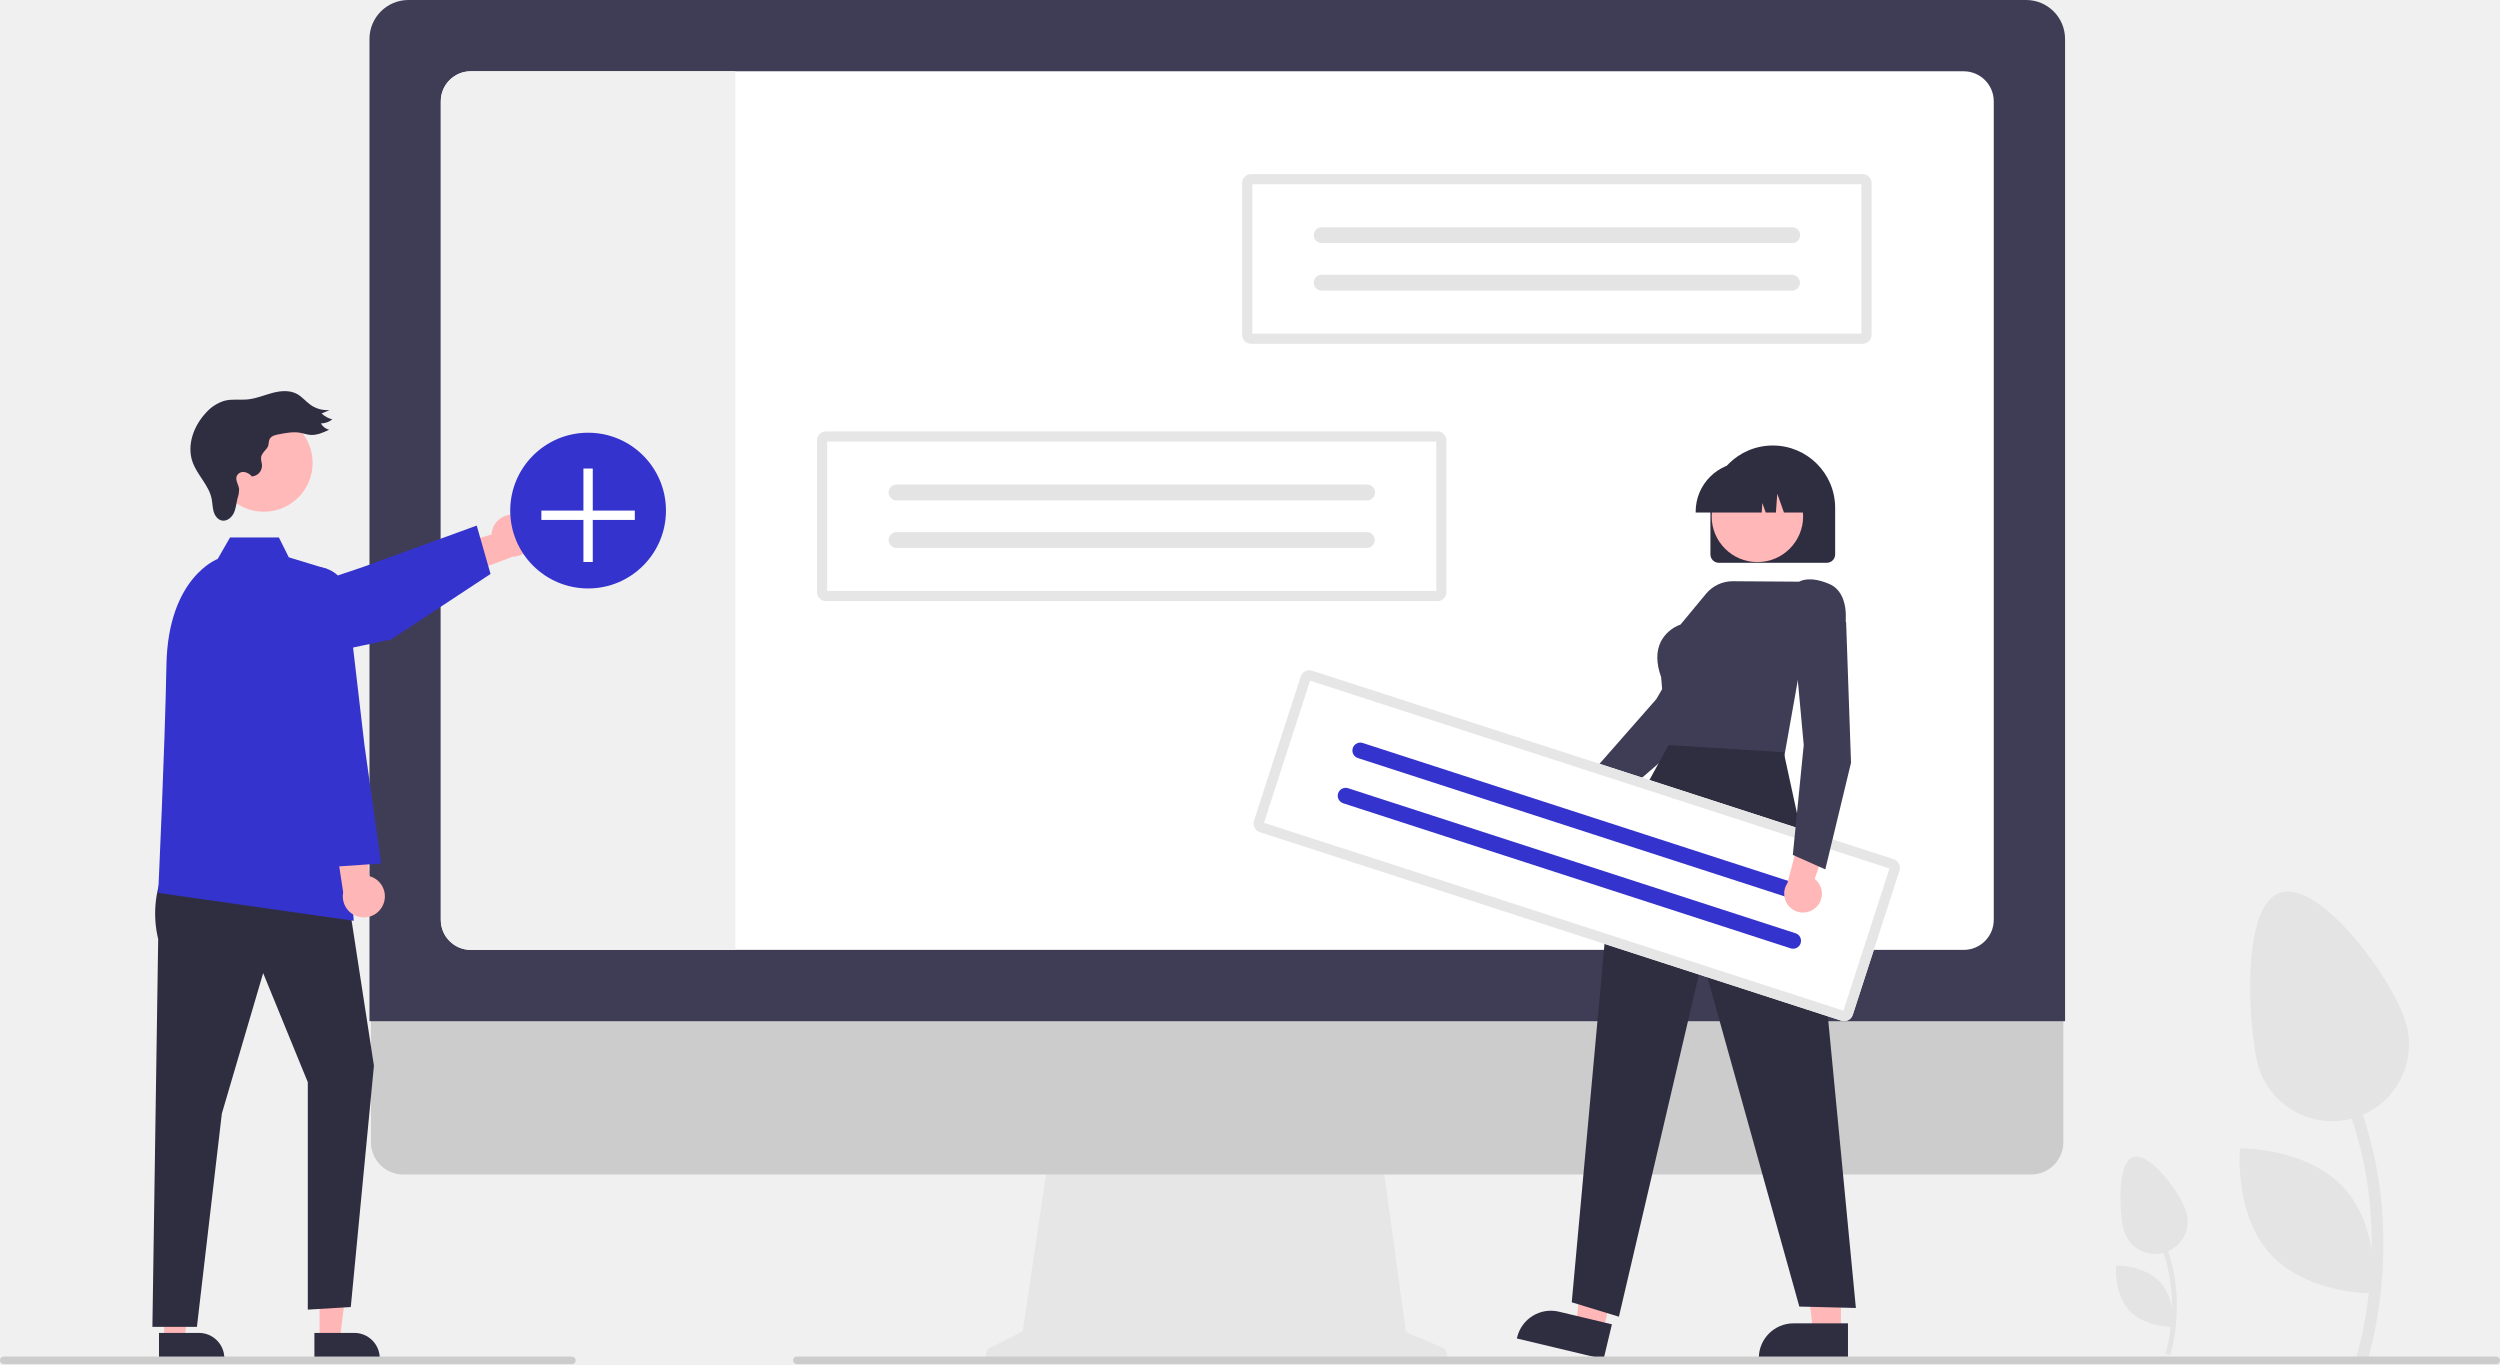
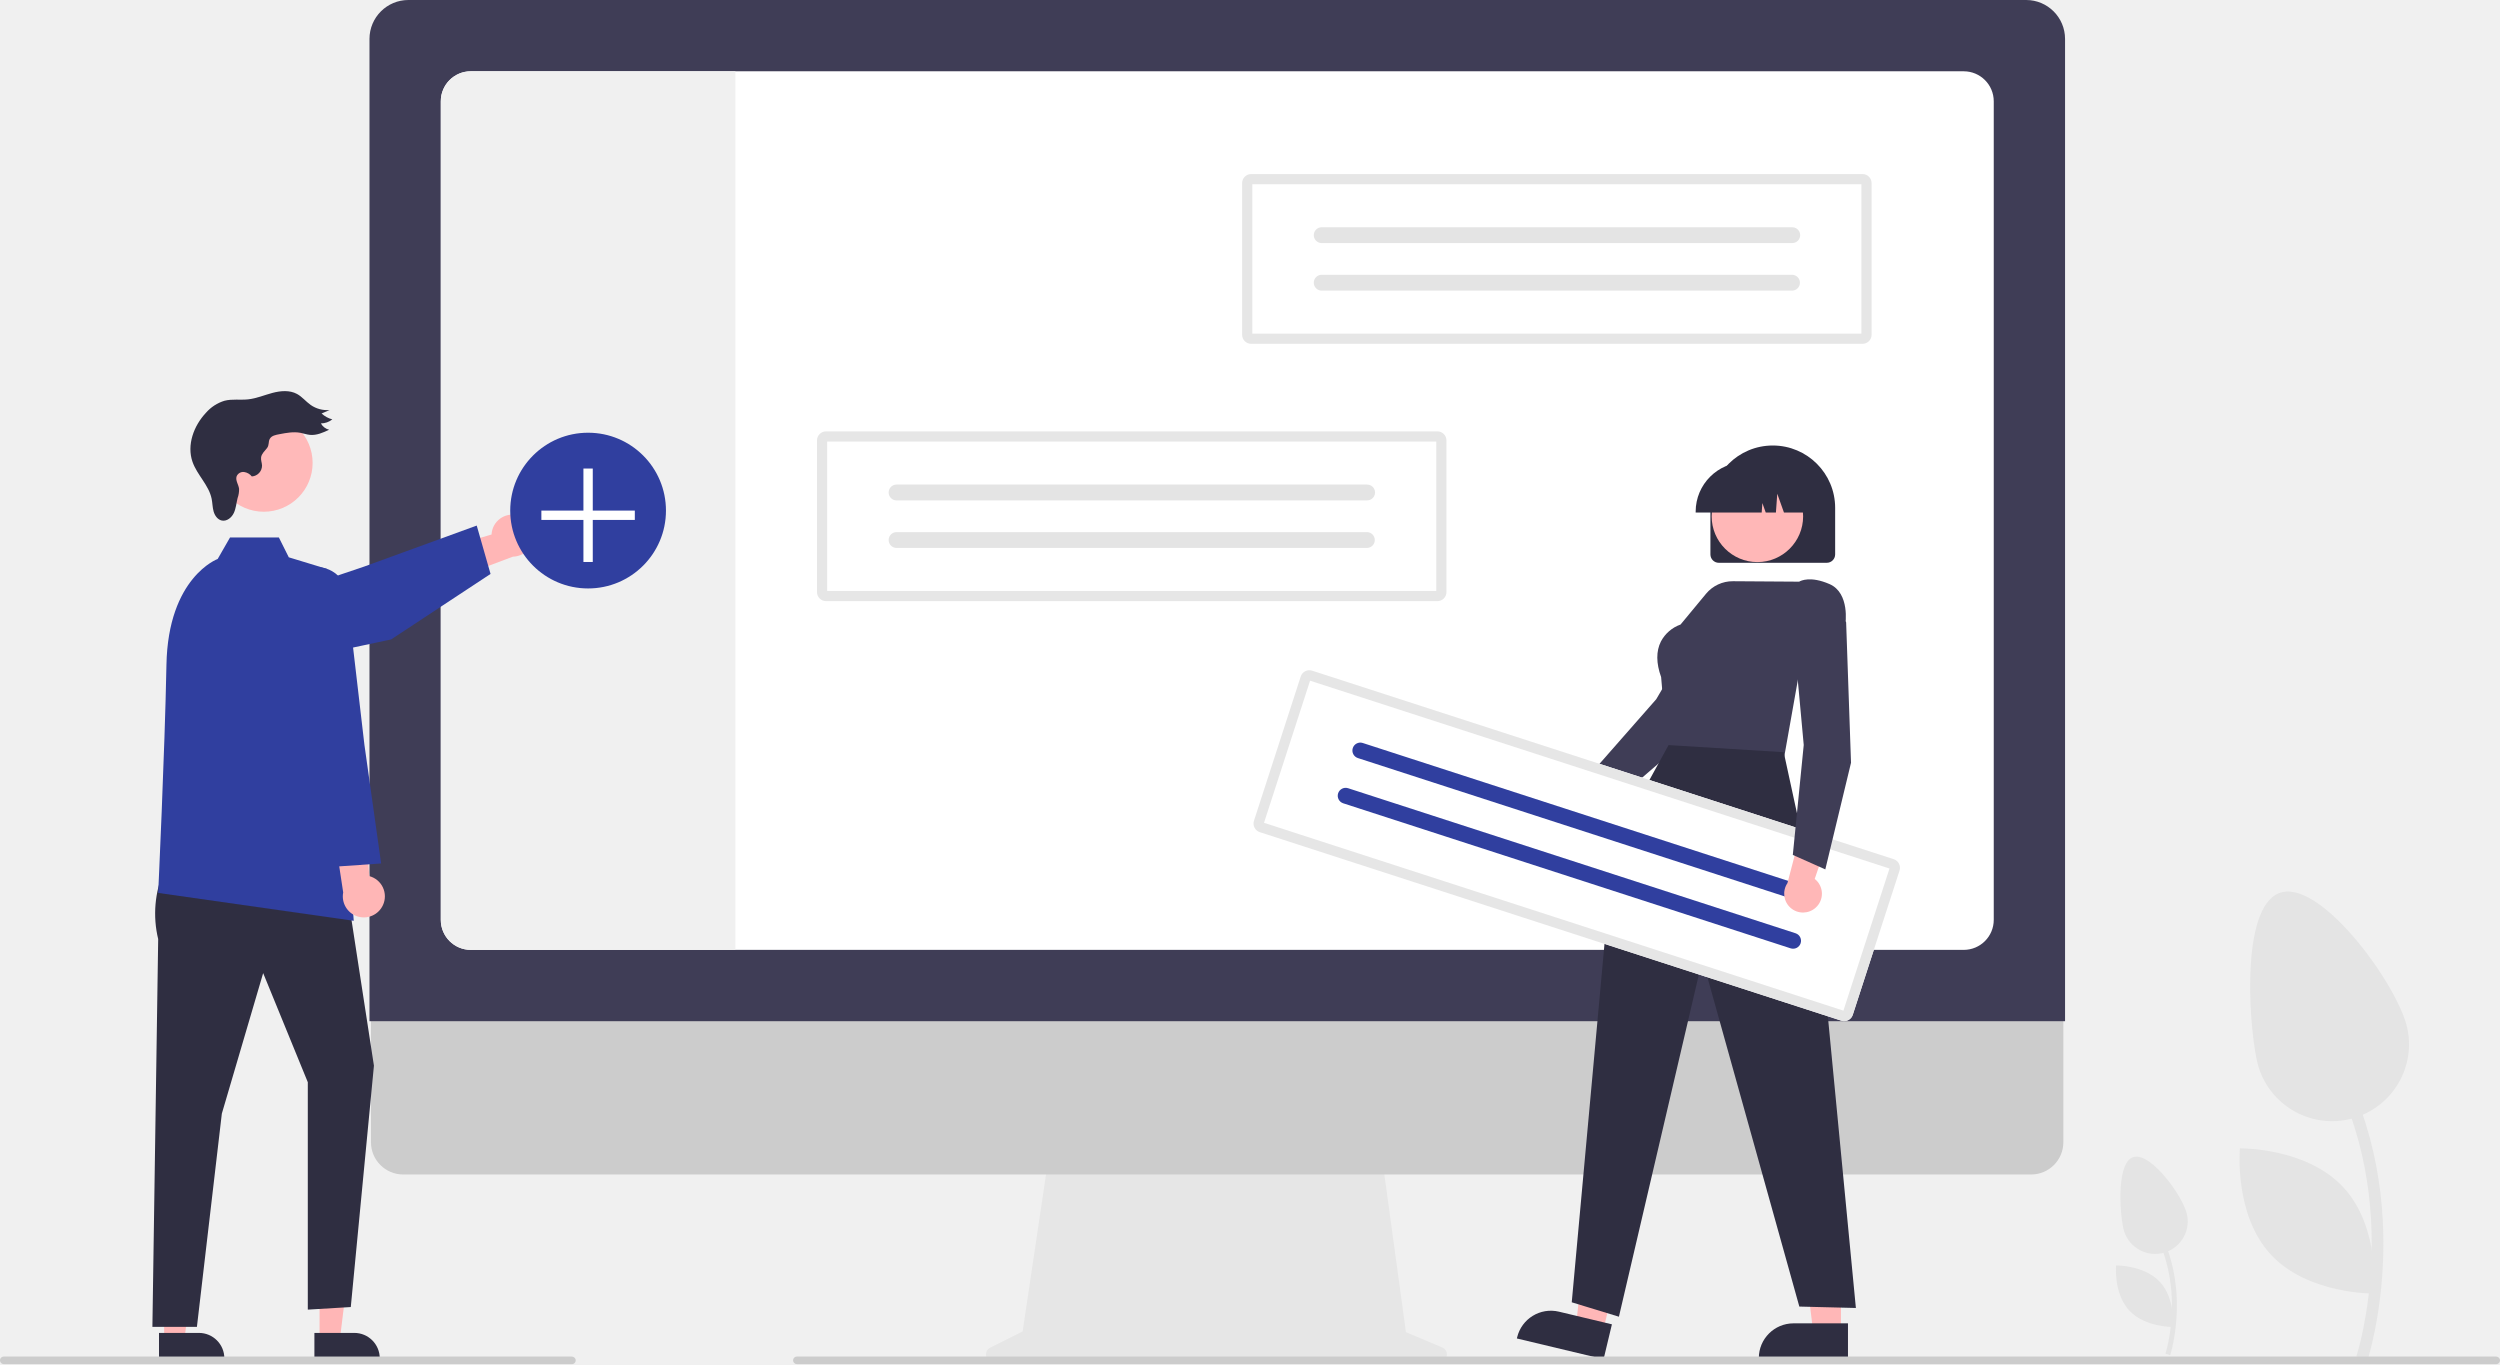
<svg xmlns="http://www.w3.org/2000/svg" data-name="Layer 1" width="1005.563" height="548.695" viewBox="0 0 1005.563 548.695">
  <path d="M970.113,720.75c.096-.288,9.414-29.119-7.077-54.845l-1.684,1.079c15.963,24.903,6.956,52.855,6.864,53.134Z" transform="translate(-97.21873 -175.6525)" fill="#e4e4e4" />
  <path d="M951.243,669.605a13.113,13.113,0,1,0,25.662-5.412c-1.494-7.086-14.164-24.722-21.251-23.228S949.749,662.519,951.243,669.605Z" transform="translate(-97.21873 -175.6525)" fill="#e4e4e4" />
  <path d="M953.633,702.748c6.324,6.834,17.638,6.649,17.638,6.649s1.06-11.266-5.264-18.1-17.638-6.649-17.638-6.649S947.308,695.914,953.633,702.748Z" transform="translate(-97.21873 -175.6525)" fill="#e4e4e4" />
  <path d="M1049.489,722.75c.226-.68,22.216-68.718-16.702-129.429l-3.973,2.547c37.672,58.77,16.416,124.733,16.197,125.392Z" transform="translate(-97.21873 -175.6525)" fill="#e4e4e4" />
  <path d="M1004.958,602.051a30.946,30.946,0,0,0,60.56-12.772c-3.527-16.723-33.426-58.343-50.15-54.816S1001.431,585.328,1004.958,602.051Z" transform="translate(-97.21873 -175.6525)" fill="#e4e4e4" />
  <path d="M1010.597,680.267c14.925,16.128,41.625,15.69,41.625,15.69s2.502-26.586-12.423-42.714-41.625-15.69-41.625-15.69S995.672,664.139,1010.597,680.267Z" transform="translate(-97.21873 -175.6525)" fill="#e4e4e4" />
  <path d="M677.315,717.627l-14.592-6.144-10.01-73.151H519.408L508.557,711.184l-13.055,6.527a3.1,3.1,0,0,0,1.387,5.873H676.112A3.1,3.1,0,0,0,677.315,717.627Z" transform="translate(-97.21873 -175.6525)" fill="#e6e6e6" />
  <path d="M914.206,648.064H259.377a12.973,12.973,0,0,1-12.944-12.973V542.751h680.718v92.34A12.974,12.974,0,0,1,914.206,648.064Z" transform="translate(-97.21873 -175.6525)" fill="#ccc" />
  <path d="M927.835,586.393h-682V191.292a15.657,15.657,0,0,1,15.64-15.639H912.195A15.657,15.657,0,0,1,927.835,191.292Z" transform="translate(-97.21873 -175.6525)" fill="#3f3d56" />
  <path d="M887.106,204.328h-600.54a12.065,12.065,0,0,0-12.05,12.06v329.27a12.065,12.065,0,0,0,12.05,12.06h600.54a12.072,12.072,0,0,0,12.05-12.06v-329.27A12.072,12.072,0,0,0,887.106,204.328Z" transform="translate(-97.21873 -175.6525)" fill="#fff" />
  <path d="M393.016,204.328v353.39H286.566a12.065,12.065,0,0,1-12.05-12.06v-329.27a12.065,12.065,0,0,1,12.05-12.06Z" transform="translate(-97.21873 -175.6525)" fill="#f0f0f0" />
  <path d="M305.196,382.849a8.406,8.406,0,0,0-10.263,7.799l-28.653,8.447,11.862,10.014,25.391-9.557a8.452,8.452,0,0,0,1.663-16.703Z" transform="translate(-97.21873 -175.6525)" fill="#ffb6b6" />
-   <path d="M189.424,446.424a11.952,11.952,0,0,1-3.808-23.276l58.064-19.6,45.292-16.5,5.558,19.455-39.984,26.347-62.624,13.311A12.025,12.025,0,0,1,189.424,446.424Z" transform="translate(-97.21873 -175.6525)" fill="#3533cd" />
+   <path d="M189.424,446.424a11.952,11.952,0,0,1-3.808-23.276l58.064-19.6,45.292-16.5,5.558,19.455-39.984,26.347-62.624,13.311A12.025,12.025,0,0,1,189.424,446.424Z" transform="translate(-97.21873 -175.6525)" fill="#303f9f" />
  <polygon points="128.541 538.792 136.693 538.792 140.572 507.347 128.539 507.347 128.541 538.792" fill="#ffb6b6" />
  <path d="M223.68,711.783l16.055-.001h.001A10.232,10.232,0,0,1,249.967,722.014v.332l-26.287.001Z" transform="translate(-97.21873 -175.6525)" fill="#2f2e41" />
  <polygon points="66.033 538.792 74.185 538.792 78.064 507.347 66.032 507.347 66.033 538.792" fill="#ffb6b6" />
  <path d="M161.172,711.783l16.055-.001h.001A10.232,10.232,0,0,1,187.46,722.014v.332l-26.287.001Z" transform="translate(-97.21873 -175.6525)" fill="#2f2e41" />
  <path d="M163.171,525.829a43.784,43.784,0,0,0-2.327,27.549l-2.327,155.984h17.905l10.024-85.782,16.624-56.523,17.954,43.888v91.471l17.289-1.034,9.31-97.086-10.64-69.157Z" transform="translate(-97.21873 -175.6525)" fill="#2f2e41" />
-   <path d="M228.671,404.471l-15.294-4.655-3.99-7.98H189.741l-4.959,8.645s-19.949,7.315-20.614,42.558-3.325,91.767-3.325,91.767l78.661,11.214Z" transform="translate(-97.21873 -175.6525)" fill="#3533cd" />
+   <path d="M228.671,404.471l-15.294-4.655-3.99-7.98H189.741l-4.959,8.645s-19.949,7.315-20.614,42.558-3.325,91.767-3.325,91.767l78.661,11.214Z" transform="translate(-97.21873 -175.6525)" fill="#303f9f" />
  <path d="M251.254,539.709A8.406,8.406,0,0,0,245.759,528.049l-2.306-29.783-12.261,9.521,4.069,26.823a8.452,8.452,0,0,0,15.992,5.099Z" transform="translate(-97.21873 -175.6525)" fill="#ffb6b6" />
-   <path d="M230.334,524.358l-17.458-44.588V415.748a11.951,11.951,0,0,1,23.821-1.385l7.1,60.871L250.52,522.966Z" transform="translate(-97.21873 -175.6525)" fill="#3533cd" />
+   <path d="M230.334,524.358l-17.458-44.588V415.748a11.951,11.951,0,0,1,23.821-1.385l7.1,60.871L250.52,522.966Z" transform="translate(-97.21873 -175.6525)" fill="#303f9f" />
  <circle cx="106.114" cy="186.2" r="19.632" fill="#ffb9b9" />
  <path d="M204.618,355.885c-.919,1.179-2.178,2.244-2.38,3.725-.15,1.097.33,2.182.375,3.288a4.388,4.388,0,0,1-4.102,4.393,4.868,4.868,0,0,0-3.133-1.792,2.891,2.891,0,0,0-2.977,1.72c-.583,1.647.766,3.32.983,5.053a10.452,10.452,0,0,1-.612,3.766c-.497,1.989-.63,4.093-1.503,5.949s-2.813,3.451-4.822,3.041c-1.689-.345-2.832-1.981-3.305-3.639s-.451-3.416-.793-5.106c-1.111-5.491-5.837-9.559-7.691-14.845-2.376-6.773.478-14.521,5.398-19.749a16.076,16.076,0,0,1,7.489-4.849c3.066-.781,6.307-.22,9.452-.553,3.364-.357,6.526-1.724,9.795-2.593s6.921-1.196,9.893.42c2.073,1.127,3.574,3.071,5.505,4.427a11.548,11.548,0,0,0,7.587,2.031l-3.21,1.403a10.311,10.311,0,0,0,4.325,2.369,7.48,7.48,0,0,1-4.609,1.618,5.264,5.264,0,0,0,3.316,2.55c-2.438,1.144-5.026,2.317-7.706,2.059-1.313-.126-2.568-.593-3.865-.833-2.765-.512-5.604.019-8.365.548-1.45.278-3.23.545-3.962,1.939C205.091,353.386,205.557,354.68,204.618,355.885Z" transform="translate(-97.21873 -175.6525)" fill="#2f2e41" />
-   <circle cx="236.547" cy="205.371" r="31.32" fill="#3533cd" />
+   <circle cx="236.547" cy="205.371" r="31.32" fill="#303f9f" />
  <polygon points="255.339 205.371 238.427 205.371 238.427 188.458 234.668 188.458 234.668 205.371 217.755 205.371 217.755 209.129 234.668 209.129 234.668 226.042 238.427 226.042 238.427 209.129 255.339 209.129 255.339 205.371" fill="#fff" />
  <path d="M600.474,245.661a3.647,3.647,0,0,0-3.643,3.643v60.998a3.647,3.647,0,0,0,3.643,3.643H846.377a3.647,3.647,0,0,0,3.643-3.643v-60.998a3.647,3.647,0,0,0-3.643-3.643Z" transform="translate(-97.21873 -175.6525)" fill="#fff" />
  <path d="M600.474,245.661a3.647,3.647,0,0,0-3.643,3.643v60.998a3.647,3.647,0,0,0,3.643,3.643H846.377a3.647,3.647,0,0,0,3.643-3.643v-60.998a3.647,3.647,0,0,0-3.643-3.643Z" transform="translate(-97.21873 -175.6525)" fill="#e6e6e6" />
  <path d="M600.93,309.847H845.921V249.759H600.93Z" transform="translate(-97.21873 -175.6525)" fill="#fff" />
  <path d="M628.784,267.053a3.188,3.188,0,0,0,0,6.375H818.058a3.188,3.188,0,1,0,.003-6.375H628.784Z" transform="translate(-97.21873 -175.6525)" fill="#e4e4e4" />
  <path d="M628.784,286.178a3.188,3.188,0,0,0,0,6.375H818.058a3.188,3.188,0,0,0,.014-6.375h-189.288Z" transform="translate(-97.21873 -175.6525)" fill="#e4e4e4" />
  <path d="M429.474,349.161a3.647,3.647,0,0,0-3.643,3.643v60.998a3.647,3.647,0,0,0,3.643,3.643H675.377a3.647,3.647,0,0,0,3.643-3.643v-60.998a3.647,3.647,0,0,0-3.643-3.643Z" transform="translate(-97.21873 -175.6525)" fill="#fff" />
  <path d="M429.474,349.161a3.647,3.647,0,0,0-3.643,3.643v60.998a3.647,3.647,0,0,0,3.643,3.643H675.377a3.647,3.647,0,0,0,3.643-3.643v-60.998a3.647,3.647,0,0,0-3.643-3.643Z" transform="translate(-97.21873 -175.6525)" fill="#e6e6e6" />
  <path d="M429.93,413.347H674.921V353.259H429.93Z" transform="translate(-97.21873 -175.6525)" fill="#fff" />
  <path d="M457.784,370.553a3.188,3.188,0,0,0,0,6.375H647.058a3.188,3.188,0,1,0,.003-6.375H457.784Z" transform="translate(-97.21873 -175.6525)" fill="#e4e4e4" />
  <path d="M457.784,389.678a3.188,3.188,0,0,0,0,6.375H647.058a3.188,3.188,0,0,0,.014-6.375h-189.288Z" transform="translate(-97.21873 -175.6525)" fill="#e4e4e4" />
  <path d="M729.211,512.874a7.536,7.536,0,0,0,6.404-9.619l21.793-15.566-12.988-5.001-18.704,15.549a7.577,7.577,0,0,0,3.494,14.638Z" transform="translate(-97.21873 -175.6525)" fill="#ffb7b7" />
  <path d="M741.31,502.622l-7.23-12.348.154-.175,29.17-33.209,22.648-38.623,19.667,2.507.29,5.945-.059.089L774.704,473.777l-.033.028Z" transform="translate(-97.21873 -175.6525)" fill="#3f3d56" />
  <polygon points="740.467 535.914 729.346 535.913 724.054 493.014 740.469 493.015 740.467 535.914" fill="#ffb7b7" />
  <path d="M840.523,722.347l-35.862-.001v-.454a13.959,13.959,0,0,1,13.958-13.958H818.62l21.903.001Z" transform="translate(-97.21873 -175.6525)" fill="#2f2e41" />
  <polygon points="644.748 535.55 633.93 532.967 638.746 490.012 654.712 493.824 644.748 535.55" fill="#ffb7b7" />
  <path d="M742.222,722.347l-34.881-8.329.105-.441a13.959,13.959,0,0,1,16.818-10.335l.001 0,21.304,5.087Z" transform="translate(-97.21873 -175.6525)" fill="#2f2e41" />
  <path d="M785.191,398.654V379.933a25.086,25.086,0,0,1,50.173,0v18.721a3.374,3.374,0,0,1-3.37,3.37h-43.433A3.374,3.374,0,0,1,785.191,398.654Z" transform="translate(-97.21873 -175.6525)" fill="#2f2e41" />
  <circle cx="706.868" cy="207.695" r="18.392" fill="#ffb7b7" />
  <path d="M779.256,381.431a19.867,19.867,0,0,1,19.844-19.844h3.744a19.867,19.867,0,0,1,19.844,19.844v.374h-7.913l-2.699-7.557-.54,7.557h-4.089l-1.362-3.813-.272,3.813H779.256Z" transform="translate(-97.21873 -175.6525)" fill="#2f2e41" />
  <path d="M814.815,480.421l-46.83-1.782-2.618-30.637c-2.019-5.608-2.052-10.423-.097-14.31a14.324,14.324,0,0,1,7.908-6.835l10.247-12.376a13.947,13.947,0,0,1,10.83-5.048l26.623.182c.642-.386,4.535-2.364,12.212.964,8.327,3.61,6.393,16.147,6.373,16.273l-.019.118-.091.077-17.71,14.914Z" transform="translate(-97.21873 -175.6525)" fill="#3f3d56" />
  <polygon points="671.139 299.694 648.988 340.08 632.194 523.817 651.169 529.612 684.756 385.882 723.736 525.534 746.481 526.103 730.994 364.944 717.46 302.548 671.139 299.694" fill="#2f2e41" />
  <path d="M624.995,445.41a3.647,3.647,0,0,0-4.589,2.342L601.596,505.778a3.647,3.647,0,0,0,2.342,4.589L837.857,586.196a3.647,3.647,0,0,0,4.589-2.342l18.81-58.025a3.647,3.647,0,0,0-2.342-4.589Z" transform="translate(-97.21873 -175.6525)" fill="#fff" />
  <path d="M624.995,445.41a3.647,3.647,0,0,0-4.589,2.342L601.596,505.778a3.647,3.647,0,0,0,2.342,4.589L837.857,586.196a3.647,3.647,0,0,0,4.589-2.342l18.81-58.025a3.647,3.647,0,0,0-2.342-4.589Z" transform="translate(-97.21873 -175.6525)" fill="#e6e6e6" />
  <path d="M605.635,506.609l233.053,75.548,18.529-57.159-233.053-75.548Z" transform="translate(-97.21873 -175.6525)" fill="#fff" />
-   <path d="M645.328,474.49a3.188,3.188,0,0,0-1.966,6.065l180.05,58.366a3.188,3.188,0,1,0,1.969-6.064l-.003-.001Z" transform="translate(-97.21873 -175.6525)" fill="#3533cd" />
-   <path d="M639.431,492.683a3.188,3.188,0,0,0-1.966,6.065L817.514,557.114a3.188,3.188,0,0,0,1.979-6.06l-.014-.004Z" transform="translate(-97.21873 -175.6525)" fill="#3533cd" />
+   <path d="M645.328,474.49a3.188,3.188,0,0,0-1.966,6.065l180.05,58.366a3.188,3.188,0,1,0,1.969-6.064l-.003-.001Z" transform="translate(-97.21873 -175.6525)" fill="#303f9f" />
+   <path d="M639.431,492.683a3.188,3.188,0,0,0-1.966,6.065L817.514,557.114a3.188,3.188,0,0,0,1.979-6.06l-.014-.004Z" transform="translate(-97.21873 -175.6525)" fill="#303f9f" />
  <path d="M827.539,540.728a7.536,7.536,0,0,0-.397-11.549l8.648-25.347-13.47,3.5-6.147,23.533a7.577,7.577,0,0,0,11.366,9.863Z" transform="translate(-97.21873 -175.6525)" fill="#ffb7b7" />
  <path d="M831.402,525.347,818.333,519.521l4.391-44.216-4.087-44.586,17.446-9.418,3.698,4.663.004.106,1.96,56.38-.01.043Z" transform="translate(-97.21873 -175.6525)" fill="#3f3d56" />
  <path d="M1101.255,724.347l-683.448,0a1.567,1.567,0,0,1-1.539-1.134,1.529,1.529,0,0,1,1.477-1.919l683.385,0a1.615,1.615,0,0,1,1.616,1.194A1.528,1.528,0,0,1,1101.255,724.347Z" transform="translate(-97.21873 -175.6525)" fill="#ccc" />
  <path d="M327.255,724.347l-228.448,0a1.567,1.567,0,0,1-1.539-1.134,1.529,1.529,0,0,1,1.477-1.919l228.385,0a1.615,1.615,0,0,1,1.616,1.194A1.528,1.528,0,0,1,327.255,724.347Z" transform="translate(-97.21873 -175.6525)" fill="#ccc" />
</svg>
